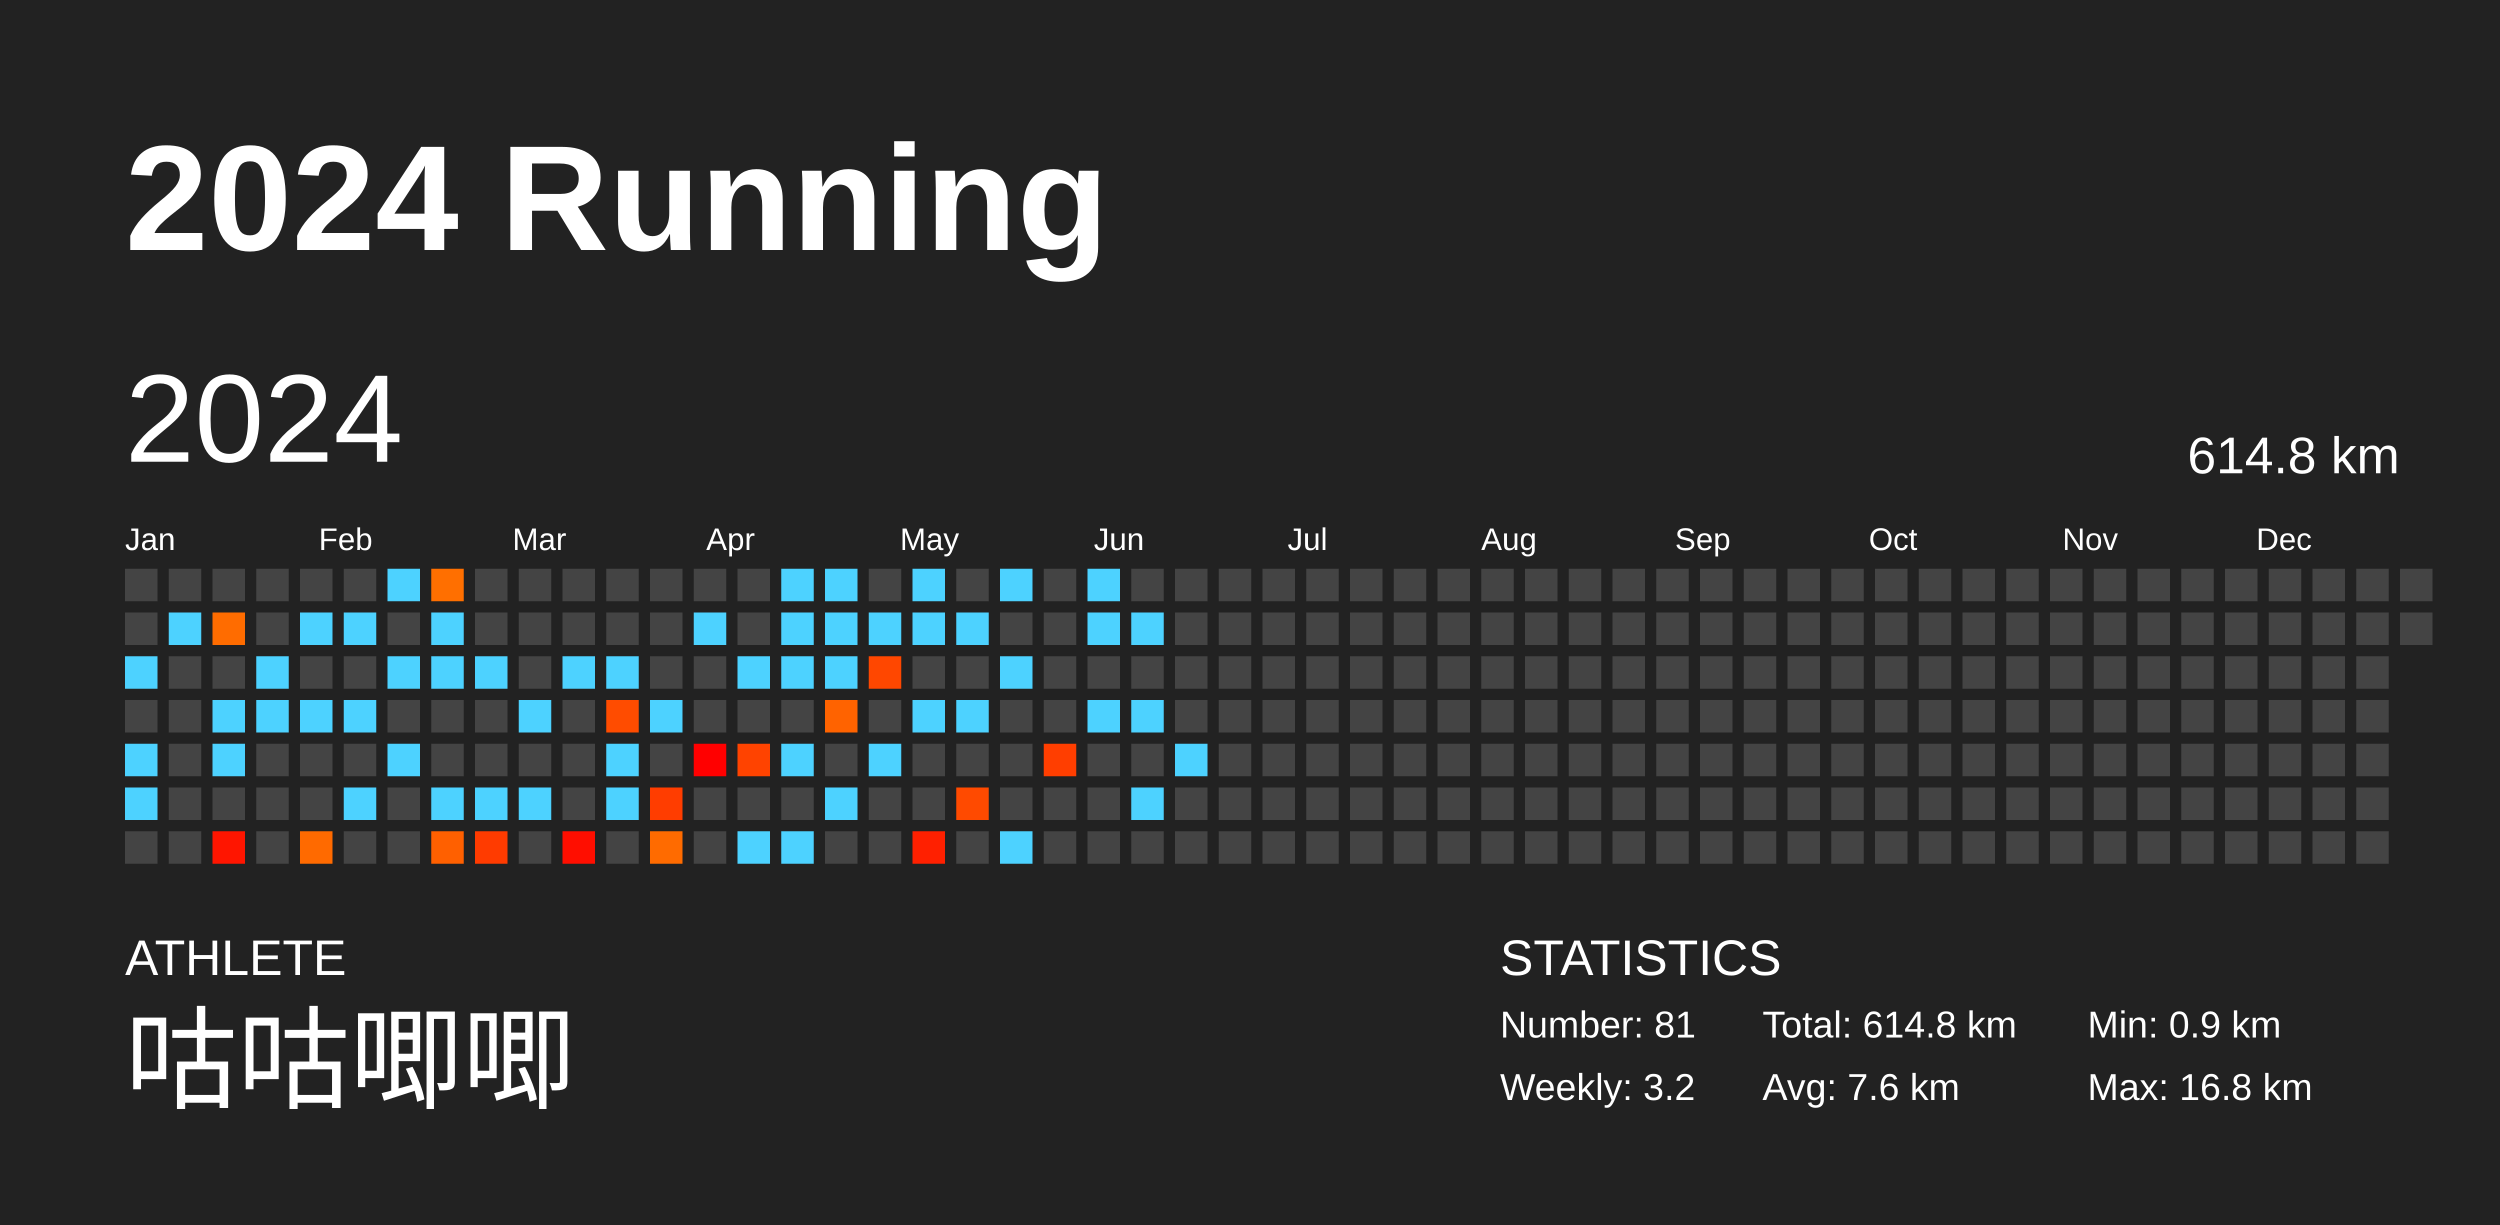
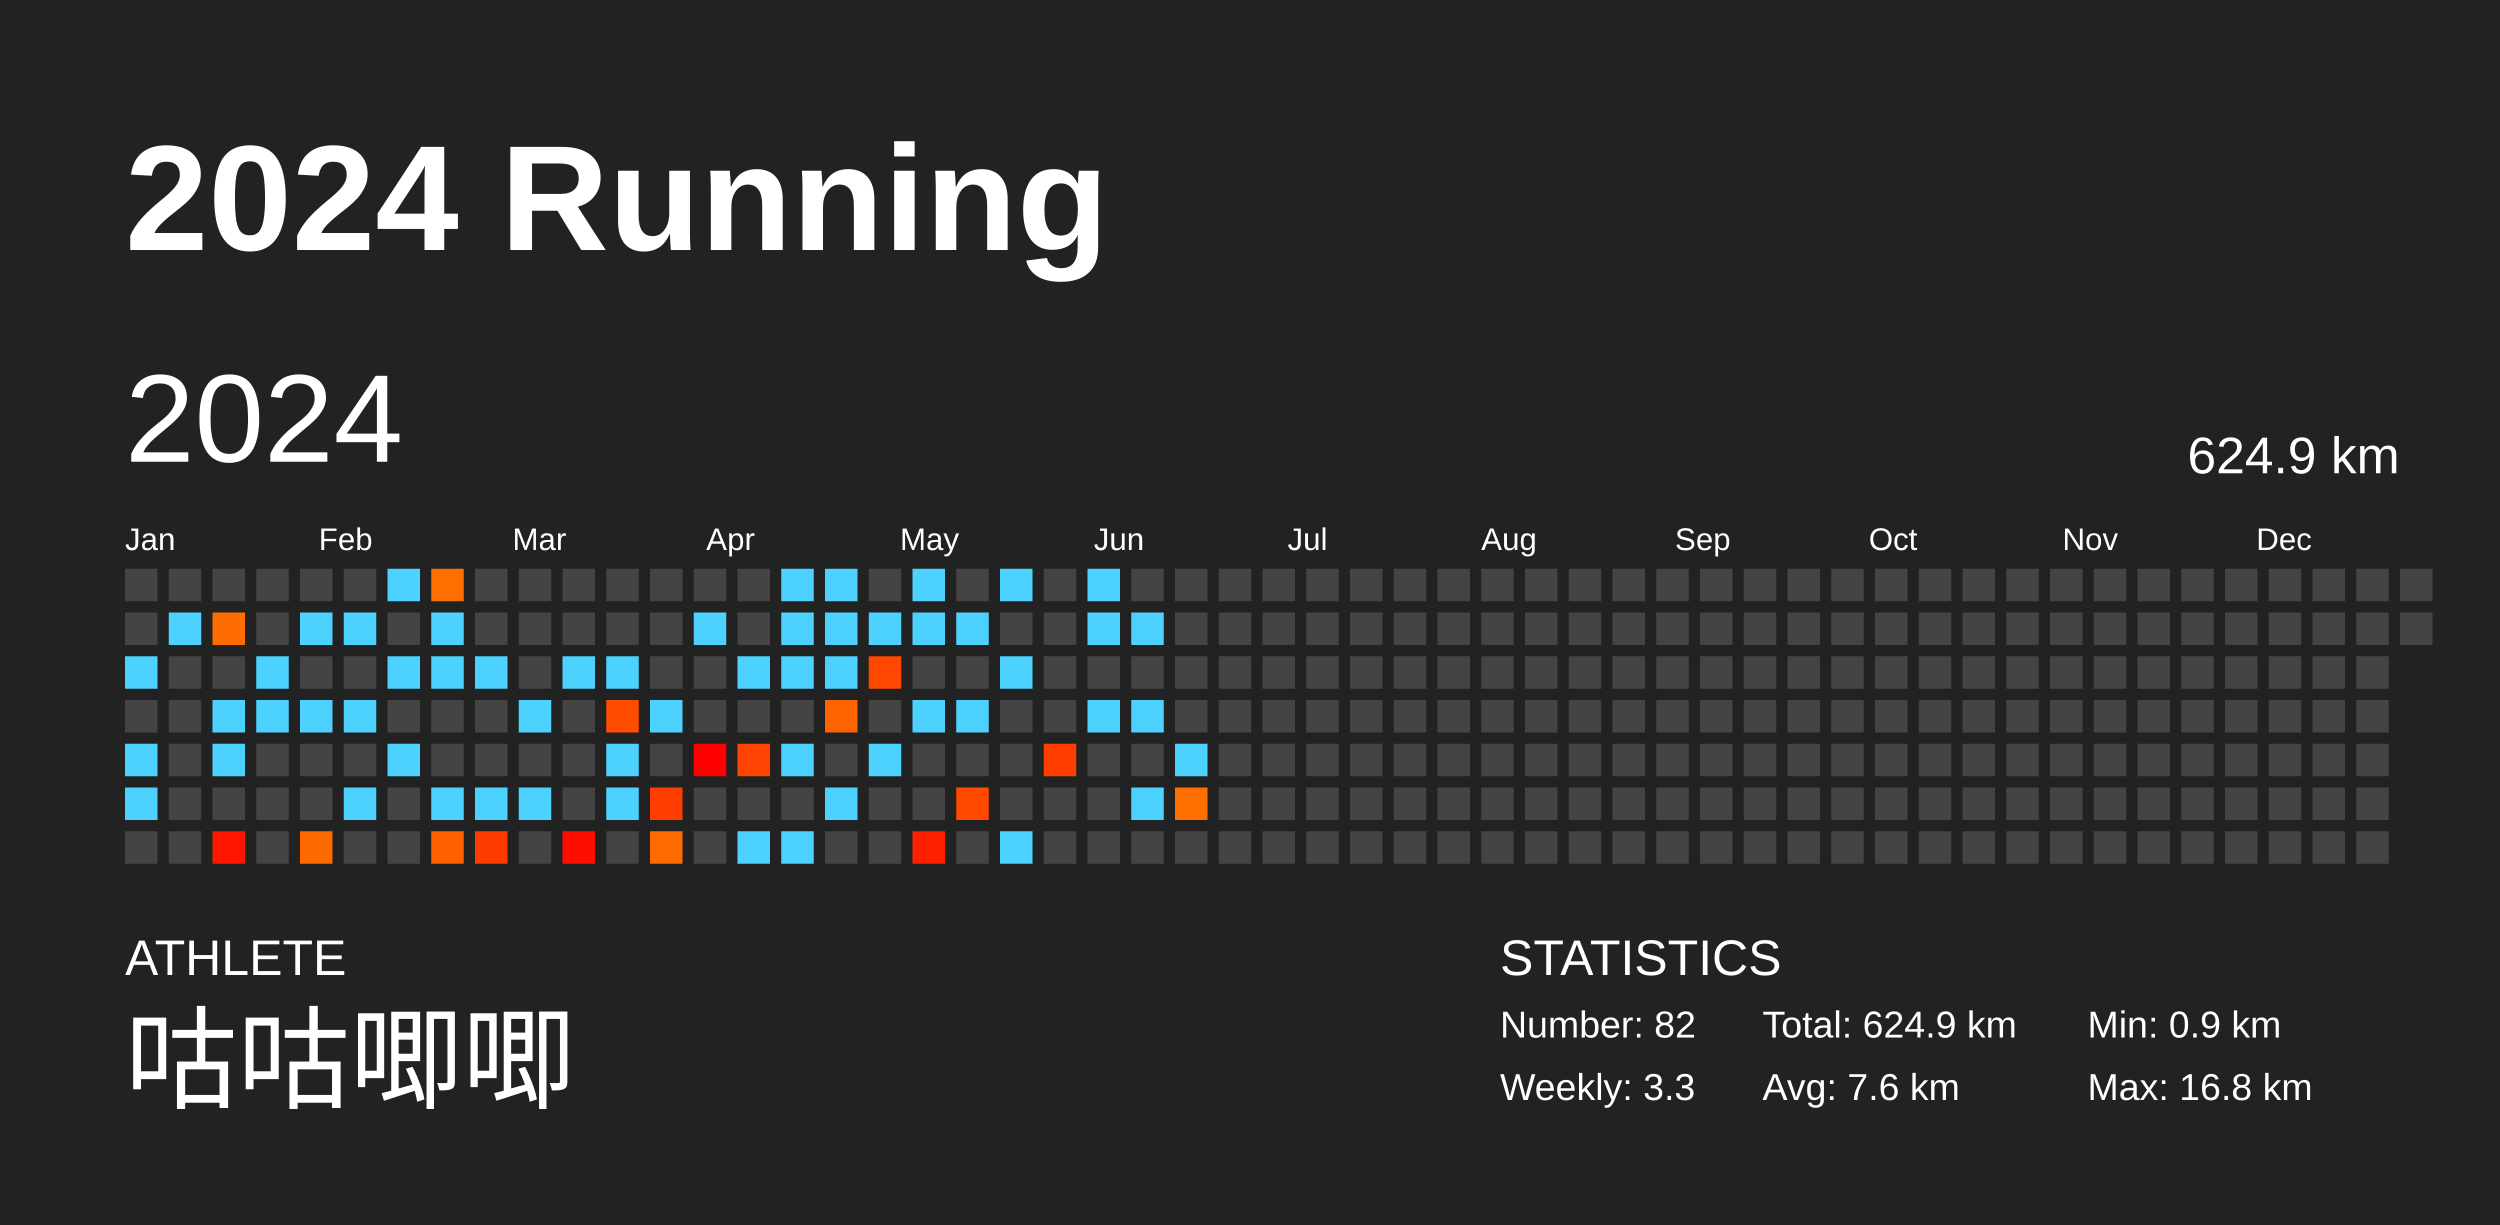
<svg xmlns="http://www.w3.org/2000/svg" baseProfile="full" height="98mm" version="1.1" viewBox="0,0,200,98" width="200mm">
  <defs />
  <rect fill="#222222" height="98" width="200" x="0" y="0" />
  <text fill="#FFFFFF" style="font-size:12px; font-family:Arial; font-weight:bold;" x="10" y="20">2024 Running</text>
  <text fill="#FFFFFF" style="font-size:4px; font-family:Arial" x="10" y="78">ATHLETE</text>
  <text fill="#FFFFFF" style="font-size:9px; font-family:Arial" x="10" y="88">咕咕唧唧</text>
  <text fill="#FFFFFF" style="font-size:4px; font-family:Arial" x="120" y="78">STATISTICS</text>
-   <text fill="#FFFFFF" style="font-size:3px; font-family:Arial" x="120" y="83">Number: 81</text>
-   <text fill="#FFFFFF" style="font-size:3px; font-family:Arial" x="120" y="88">Weekly: 3.2</text>
-   <text fill="#FFFFFF" style="font-size:3px; font-family:Arial" x="141" y="83">Total: 614.8 km</text>
+   <text fill="#FFFFFF" style="font-size:3px; font-family:Arial" x="120" y="83">Number: 82</text>
+   <text fill="#FFFFFF" style="font-size:3px; font-family:Arial" x="120" y="88">Weekly: 3.3</text>
+   <text fill="#FFFFFF" style="font-size:3px; font-family:Arial" x="141" y="83">Total: 624.9 km</text>
  <text fill="#FFFFFF" style="font-size:3px; font-family:Arial" x="141" y="88">Avg: 7.6 km</text>
  <text fill="#FFFFFF" style="font-size:3px; font-family:Arial" x="167" y="83">Min: 0.9 km</text>
  <text fill="#FFFFFF" style="font-size:3px; font-family:Arial" x="167" y="88">Max: 16.8 km</text>
  <text dominant-baseline="hanging" fill="#FFFFFF" style="font-size:10.0px; font-family:Arial;" x="10" y="30">2024</text>
-   <text dominant-baseline="hanging" fill="#FFFFFF" style="font-size:4.125px; font-family:Arial;" x="175" y="35">614.8 km</text>
+   <text dominant-baseline="hanging" fill="#FFFFFF" style="font-size:4.125px; font-family:Arial;" x="175" y="35">624.9 km</text>
  <text fill="#FFFFFF" style="font-size:2.5px; font-family:Arial" x="10.0" y="44">Jan</text>
  <text fill="#FFFFFF" style="font-size:2.5px; font-family:Arial" x="25.5" y="44">Feb</text>
  <text fill="#FFFFFF" style="font-size:2.5px; font-family:Arial" x="41.0" y="44">Mar</text>
  <text fill="#FFFFFF" style="font-size:2.5px; font-family:Arial" x="56.5" y="44">Apr</text>
  <text fill="#FFFFFF" style="font-size:2.5px; font-family:Arial" x="72.0" y="44">May</text>
  <text fill="#FFFFFF" style="font-size:2.5px; font-family:Arial" x="87.5" y="44">Jun</text>
  <text fill="#FFFFFF" style="font-size:2.5px; font-family:Arial" x="103.0" y="44">Jul</text>
  <text fill="#FFFFFF" style="font-size:2.5px; font-family:Arial" x="118.5" y="44">Aug</text>
  <text fill="#FFFFFF" style="font-size:2.5px; font-family:Arial" x="134.0" y="44">Sep</text>
  <text fill="#FFFFFF" style="font-size:2.5px; font-family:Arial" x="149.5" y="44">Oct</text>
  <text fill="#FFFFFF" style="font-size:2.5px; font-family:Arial" x="165.0" y="44">Nov</text>
  <text fill="#FFFFFF" style="font-size:2.5px; font-family:Arial" x="180.5" y="44">Dec</text>
  <rect fill="#444444" height="2.6" width="2.6" x="10.0" y="45.5" />
  <rect fill="#444444" height="2.6" width="2.6" x="10.0" y="49.0" />
  <rect fill="#4dd2ff" height="2.6" width="2.6" x="10.0" y="52.5" />
  <rect fill="#444444" height="2.6" width="2.6" x="10.0" y="56.0" />
  <rect fill="#4dd2ff" height="2.6" width="2.6" x="10.0" y="59.5" />
  <rect fill="#4dd2ff" height="2.6" width="2.6" x="10.0" y="63.0" />
  <rect fill="#444444" height="2.6" width="2.6" x="10.0" y="66.5" />
  <rect fill="#444444" height="2.6" width="2.6" x="13.5" y="45.5" />
  <rect fill="#4dd2ff" height="2.6" width="2.6" x="13.5" y="49.0" />
  <rect fill="#444444" height="2.6" width="2.6" x="13.5" y="52.5" />
  <rect fill="#444444" height="2.6" width="2.6" x="13.5" y="56.0" />
  <rect fill="#444444" height="2.6" width="2.6" x="13.5" y="59.5" />
  <rect fill="#444444" height="2.6" width="2.6" x="13.5" y="63.0" />
  <rect fill="#444444" height="2.6" width="2.6" x="13.5" y="66.5" />
  <rect fill="#444444" height="2.6" width="2.6" x="17.0" y="45.5" />
  <rect fill="#ff6c00" height="2.6" width="2.6" x="17.0" y="49.0" />
  <rect fill="#444444" height="2.6" width="2.6" x="17.0" y="52.5" />
  <rect fill="#4dd2ff" height="2.6" width="2.6" x="17.0" y="56.0" />
  <rect fill="#4dd2ff" height="2.6" width="2.6" x="17.0" y="59.5" />
  <rect fill="#444444" height="2.6" width="2.6" x="17.0" y="63.0" />
  <rect fill="#ff1500" height="2.6" width="2.6" x="17.0" y="66.5" />
  <rect fill="#444444" height="2.6" width="2.6" x="20.5" y="45.5" />
  <rect fill="#444444" height="2.6" width="2.6" x="20.5" y="49.0" />
  <rect fill="#4dd2ff" height="2.6" width="2.6" x="20.5" y="52.5" />
  <rect fill="#4dd2ff" height="2.6" width="2.6" x="20.5" y="56.0" />
  <rect fill="#444444" height="2.6" width="2.6" x="20.5" y="59.5" />
  <rect fill="#444444" height="2.6" width="2.6" x="20.5" y="63.0" />
  <rect fill="#444444" height="2.6" width="2.6" x="20.5" y="66.5" />
  <rect fill="#444444" height="2.6" width="2.6" x="24.0" y="45.5" />
  <rect fill="#4dd2ff" height="2.6" width="2.6" x="24.0" y="49.0" />
  <rect fill="#444444" height="2.6" width="2.6" x="24.0" y="52.5" />
  <rect fill="#4dd2ff" height="2.6" width="2.6" x="24.0" y="56.0" />
  <rect fill="#444444" height="2.6" width="2.6" x="24.0" y="59.5" />
  <rect fill="#444444" height="2.6" width="2.6" x="24.0" y="63.0" />
  <rect fill="#ff6a00" height="2.6" width="2.6" x="24.0" y="66.5" />
  <rect fill="#444444" height="2.6" width="2.6" x="27.5" y="45.5" />
  <rect fill="#4dd2ff" height="2.6" width="2.6" x="27.5" y="49.0" />
  <rect fill="#444444" height="2.6" width="2.6" x="27.5" y="52.5" />
  <rect fill="#4dd2ff" height="2.6" width="2.6" x="27.5" y="56.0" />
  <rect fill="#444444" height="2.6" width="2.6" x="27.5" y="59.5" />
  <rect fill="#4dd2ff" height="2.6" width="2.6" x="27.5" y="63.0" />
  <rect fill="#444444" height="2.6" width="2.6" x="27.5" y="66.5" />
  <rect fill="#4dd2ff" height="2.6" width="2.6" x="31.0" y="45.5" />
  <rect fill="#444444" height="2.6" width="2.6" x="31.0" y="49.0" />
  <rect fill="#4dd2ff" height="2.6" width="2.6" x="31.0" y="52.5" />
  <rect fill="#444444" height="2.6" width="2.6" x="31.0" y="56.0" />
  <rect fill="#4dd2ff" height="2.6" width="2.6" x="31.0" y="59.5" />
  <rect fill="#444444" height="2.6" width="2.6" x="31.0" y="63.0" />
  <rect fill="#444444" height="2.6" width="2.6" x="31.0" y="66.5" />
  <rect fill="#ff6f00" height="2.6" width="2.6" x="34.5" y="45.5" />
  <rect fill="#4dd2ff" height="2.6" width="2.6" x="34.5" y="49.0" />
  <rect fill="#4dd2ff" height="2.6" width="2.6" x="34.5" y="52.5" />
  <rect fill="#444444" height="2.6" width="2.6" x="34.5" y="56.0" />
  <rect fill="#444444" height="2.6" width="2.6" x="34.5" y="59.5" />
  <rect fill="#4dd2ff" height="2.6" width="2.6" x="34.5" y="63.0" />
  <rect fill="#ff6000" height="2.6" width="2.6" x="34.5" y="66.5" />
  <rect fill="#444444" height="2.6" width="2.6" x="38.0" y="45.5" />
  <rect fill="#444444" height="2.6" width="2.6" x="38.0" y="49.0" />
  <rect fill="#4dd2ff" height="2.6" width="2.6" x="38.0" y="52.5" />
  <rect fill="#444444" height="2.6" width="2.6" x="38.0" y="56.0" />
  <rect fill="#444444" height="2.6" width="2.6" x="38.0" y="59.5" />
  <rect fill="#4dd2ff" height="2.6" width="2.6" x="38.0" y="63.0" />
  <rect fill="#ff3b00" height="2.6" width="2.6" x="38.0" y="66.5" />
  <rect fill="#444444" height="2.6" width="2.6" x="41.5" y="45.5" />
  <rect fill="#444444" height="2.6" width="2.6" x="41.5" y="49.0" />
  <rect fill="#444444" height="2.6" width="2.6" x="41.5" y="52.5" />
  <rect fill="#4dd2ff" height="2.6" width="2.6" x="41.5" y="56.0" />
  <rect fill="#444444" height="2.6" width="2.6" x="41.5" y="59.5" />
  <rect fill="#4dd2ff" height="2.6" width="2.6" x="41.5" y="63.0" />
  <rect fill="#444444" height="2.6" width="2.6" x="41.5" y="66.5" />
  <rect fill="#444444" height="2.6" width="2.6" x="45.0" y="45.5" />
  <rect fill="#444444" height="2.6" width="2.6" x="45.0" y="49.0" />
  <rect fill="#4dd2ff" height="2.6" width="2.6" x="45.0" y="52.5" />
  <rect fill="#444444" height="2.6" width="2.6" x="45.0" y="56.0" />
  <rect fill="#444444" height="2.6" width="2.6" x="45.0" y="59.5" />
  <rect fill="#444444" height="2.6" width="2.6" x="45.0" y="63.0" />
  <rect fill="#ff0e00" height="2.6" width="2.6" x="45.0" y="66.5" />
  <rect fill="#444444" height="2.6" width="2.6" x="48.5" y="45.5" />
  <rect fill="#444444" height="2.6" width="2.6" x="48.5" y="49.0" />
  <rect fill="#4dd2ff" height="2.6" width="2.6" x="48.5" y="52.5" />
  <rect fill="#ff4c00" height="2.6" width="2.6" x="48.5" y="56.0" />
  <rect fill="#4dd2ff" height="2.6" width="2.6" x="48.5" y="59.5" />
  <rect fill="#4dd2ff" height="2.6" width="2.6" x="48.5" y="63.0" />
  <rect fill="#444444" height="2.6" width="2.6" x="48.5" y="66.5" />
  <rect fill="#444444" height="2.6" width="2.6" x="52.0" y="45.5" />
  <rect fill="#444444" height="2.6" width="2.6" x="52.0" y="49.0" />
  <rect fill="#444444" height="2.6" width="2.6" x="52.0" y="52.5" />
  <rect fill="#4dd2ff" height="2.6" width="2.6" x="52.0" y="56.0" />
  <rect fill="#444444" height="2.6" width="2.6" x="52.0" y="59.5" />
  <rect fill="#ff3d00" height="2.6" width="2.6" x="52.0" y="63.0" />
  <rect fill="#ff6b00" height="2.6" width="2.6" x="52.0" y="66.5" />
  <rect fill="#444444" height="2.6" width="2.6" x="55.5" y="45.5" />
  <rect fill="#4dd2ff" height="2.6" width="2.6" x="55.5" y="49.0" />
  <rect fill="#444444" height="2.6" width="2.6" x="55.5" y="52.5" />
  <rect fill="#444444" height="2.6" width="2.6" x="55.5" y="56.0" />
  <rect fill="#ff0000" height="2.6" width="2.6" x="55.5" y="59.5" />
  <rect fill="#444444" height="2.6" width="2.6" x="55.5" y="63.0" />
  <rect fill="#444444" height="2.6" width="2.6" x="55.5" y="66.5" />
  <rect fill="#444444" height="2.6" width="2.6" x="59.0" y="45.5" />
  <rect fill="#444444" height="2.6" width="2.6" x="59.0" y="49.0" />
  <rect fill="#4dd2ff" height="2.6" width="2.6" x="59.0" y="52.5" />
  <rect fill="#444444" height="2.6" width="2.6" x="59.0" y="56.0" />
  <rect fill="#ff4300" height="2.6" width="2.6" x="59.0" y="59.5" />
  <rect fill="#444444" height="2.6" width="2.6" x="59.0" y="63.0" />
  <rect fill="#4dd2ff" height="2.6" width="2.6" x="59.0" y="66.5" />
  <rect fill="#4dd2ff" height="2.6" width="2.6" x="62.5" y="45.5" />
  <rect fill="#4dd2ff" height="2.6" width="2.6" x="62.5" y="49.0" />
  <rect fill="#4dd2ff" height="2.6" width="2.6" x="62.5" y="52.5" />
  <rect fill="#444444" height="2.6" width="2.6" x="62.5" y="56.0" />
  <rect fill="#4dd2ff" height="2.6" width="2.6" x="62.5" y="59.5" />
  <rect fill="#444444" height="2.6" width="2.6" x="62.5" y="63.0" />
  <rect fill="#4dd2ff" height="2.6" width="2.6" x="62.5" y="66.5" />
  <rect fill="#4dd2ff" height="2.6" width="2.6" x="66.0" y="45.5" />
  <rect fill="#4dd2ff" height="2.6" width="2.6" x="66.0" y="49.0" />
  <rect fill="#4dd2ff" height="2.6" width="2.6" x="66.0" y="52.5" />
  <rect fill="#ff6300" height="2.6" width="2.6" x="66.0" y="56.0" />
  <rect fill="#444444" height="2.6" width="2.6" x="66.0" y="59.5" />
  <rect fill="#4dd2ff" height="2.6" width="2.6" x="66.0" y="63.0" />
  <rect fill="#444444" height="2.6" width="2.6" x="66.0" y="66.5" />
  <rect fill="#444444" height="2.6" width="2.6" x="69.5" y="45.5" />
  <rect fill="#4dd2ff" height="2.6" width="2.6" x="69.5" y="49.0" />
  <rect fill="#ff4700" height="2.6" width="2.6" x="69.5" y="52.5" />
  <rect fill="#444444" height="2.6" width="2.6" x="69.5" y="56.0" />
  <rect fill="#4dd2ff" height="2.6" width="2.6" x="69.5" y="59.5" />
  <rect fill="#444444" height="2.6" width="2.6" x="69.5" y="63.0" />
  <rect fill="#444444" height="2.6" width="2.6" x="69.5" y="66.5" />
  <rect fill="#4dd2ff" height="2.6" width="2.6" x="73.0" y="45.5" />
  <rect fill="#4dd2ff" height="2.6" width="2.6" x="73.0" y="49.0" />
  <rect fill="#444444" height="2.6" width="2.6" x="73.0" y="52.5" />
  <rect fill="#4dd2ff" height="2.6" width="2.6" x="73.0" y="56.0" />
  <rect fill="#444444" height="2.6" width="2.6" x="73.0" y="59.5" />
  <rect fill="#444444" height="2.6" width="2.6" x="73.0" y="63.0" />
  <rect fill="#ff2000" height="2.6" width="2.6" x="73.0" y="66.5" />
  <rect fill="#444444" height="2.6" width="2.6" x="76.5" y="45.5" />
  <rect fill="#4dd2ff" height="2.6" width="2.6" x="76.5" y="49.0" />
  <rect fill="#444444" height="2.6" width="2.6" x="76.5" y="52.5" />
  <rect fill="#4dd2ff" height="2.6" width="2.6" x="76.5" y="56.0" />
  <rect fill="#444444" height="2.6" width="2.6" x="76.5" y="59.5" />
  <rect fill="#ff4a00" height="2.6" width="2.6" x="76.5" y="63.0" />
  <rect fill="#444444" height="2.6" width="2.6" x="76.5" y="66.5" />
  <rect fill="#4dd2ff" height="2.6" width="2.6" x="80.0" y="45.5" />
  <rect fill="#444444" height="2.6" width="2.6" x="80.0" y="49.0" />
  <rect fill="#4dd2ff" height="2.6" width="2.6" x="80.0" y="52.5" />
  <rect fill="#444444" height="2.6" width="2.6" x="80.0" y="56.0" />
  <rect fill="#444444" height="2.6" width="2.6" x="80.0" y="59.5" />
  <rect fill="#444444" height="2.6" width="2.6" x="80.0" y="63.0" />
  <rect fill="#4dd2ff" height="2.6" width="2.6" x="80.0" y="66.5" />
  <rect fill="#444444" height="2.6" width="2.6" x="83.5" y="45.5" />
  <rect fill="#444444" height="2.6" width="2.6" x="83.5" y="49.0" />
  <rect fill="#444444" height="2.6" width="2.6" x="83.5" y="52.5" />
  <rect fill="#444444" height="2.6" width="2.6" x="83.5" y="56.0" />
  <rect fill="#ff3e00" height="2.6" width="2.6" x="83.5" y="59.5" />
  <rect fill="#444444" height="2.6" width="2.6" x="83.5" y="63.0" />
  <rect fill="#444444" height="2.6" width="2.6" x="83.5" y="66.5" />
  <rect fill="#4dd2ff" height="2.6" width="2.6" x="87.0" y="45.5" />
  <rect fill="#4dd2ff" height="2.6" width="2.6" x="87.0" y="49.0" />
  <rect fill="#444444" height="2.6" width="2.6" x="87.0" y="52.5" />
  <rect fill="#4dd2ff" height="2.6" width="2.6" x="87.0" y="56.0" />
  <rect fill="#444444" height="2.6" width="2.6" x="87.0" y="59.5" />
  <rect fill="#444444" height="2.6" width="2.6" x="87.0" y="63.0" />
  <rect fill="#444444" height="2.6" width="2.6" x="87.0" y="66.5" />
  <rect fill="#444444" height="2.6" width="2.6" x="90.5" y="45.5" />
  <rect fill="#4dd2ff" height="2.6" width="2.6" x="90.5" y="49.0" />
  <rect fill="#444444" height="2.6" width="2.6" x="90.5" y="52.5" />
  <rect fill="#4dd2ff" height="2.6" width="2.6" x="90.5" y="56.0" />
  <rect fill="#444444" height="2.6" width="2.6" x="90.5" y="59.5" />
  <rect fill="#4dd2ff" height="2.6" width="2.6" x="90.5" y="63.0" />
  <rect fill="#444444" height="2.6" width="2.6" x="90.5" y="66.5" />
  <rect fill="#444444" height="2.6" width="2.6" x="94.0" y="45.5" />
  <rect fill="#444444" height="2.6" width="2.6" x="94.0" y="49.0" />
  <rect fill="#444444" height="2.6" width="2.6" x="94.0" y="52.5" />
  <rect fill="#444444" height="2.6" width="2.6" x="94.0" y="56.0" />
  <rect fill="#4dd2ff" height="2.6" width="2.6" x="94.0" y="59.5" />
-   <rect fill="#444444" height="2.6" width="2.6" x="94.0" y="63.0" />
+   <rect fill="#ff6f00" height="2.6" width="2.6" x="94.0" y="63.0" />
  <rect fill="#444444" height="2.6" width="2.6" x="94.0" y="66.5" />
  <rect fill="#444444" height="2.6" width="2.6" x="97.5" y="45.5" />
  <rect fill="#444444" height="2.6" width="2.6" x="97.5" y="49.0" />
  <rect fill="#444444" height="2.6" width="2.6" x="97.5" y="52.5" />
  <rect fill="#444444" height="2.6" width="2.6" x="97.5" y="56.0" />
  <rect fill="#444444" height="2.6" width="2.6" x="97.5" y="59.5" />
  <rect fill="#444444" height="2.6" width="2.6" x="97.5" y="63.0" />
  <rect fill="#444444" height="2.6" width="2.6" x="97.5" y="66.5" />
  <rect fill="#444444" height="2.6" width="2.6" x="101.0" y="45.5" />
  <rect fill="#444444" height="2.6" width="2.6" x="101.0" y="49.0" />
  <rect fill="#444444" height="2.6" width="2.6" x="101.0" y="52.5" />
  <rect fill="#444444" height="2.6" width="2.6" x="101.0" y="56.0" />
  <rect fill="#444444" height="2.6" width="2.6" x="101.0" y="59.5" />
  <rect fill="#444444" height="2.6" width="2.6" x="101.0" y="63.0" />
  <rect fill="#444444" height="2.6" width="2.6" x="101.0" y="66.5" />
  <rect fill="#444444" height="2.6" width="2.6" x="104.5" y="45.5" />
  <rect fill="#444444" height="2.6" width="2.6" x="104.5" y="49.0" />
  <rect fill="#444444" height="2.6" width="2.6" x="104.5" y="52.5" />
  <rect fill="#444444" height="2.6" width="2.6" x="104.5" y="56.0" />
  <rect fill="#444444" height="2.6" width="2.6" x="104.5" y="59.5" />
  <rect fill="#444444" height="2.6" width="2.6" x="104.5" y="63.0" />
  <rect fill="#444444" height="2.6" width="2.6" x="104.5" y="66.5" />
  <rect fill="#444444" height="2.6" width="2.6" x="108.0" y="45.5" />
  <rect fill="#444444" height="2.6" width="2.6" x="108.0" y="49.0" />
  <rect fill="#444444" height="2.6" width="2.6" x="108.0" y="52.5" />
  <rect fill="#444444" height="2.6" width="2.6" x="108.0" y="56.0" />
  <rect fill="#444444" height="2.6" width="2.6" x="108.0" y="59.5" />
  <rect fill="#444444" height="2.6" width="2.6" x="108.0" y="63.0" />
  <rect fill="#444444" height="2.6" width="2.6" x="108.0" y="66.5" />
  <rect fill="#444444" height="2.6" width="2.6" x="111.5" y="45.5" />
  <rect fill="#444444" height="2.6" width="2.6" x="111.5" y="49.0" />
  <rect fill="#444444" height="2.6" width="2.6" x="111.5" y="52.5" />
  <rect fill="#444444" height="2.6" width="2.6" x="111.5" y="56.0" />
  <rect fill="#444444" height="2.6" width="2.6" x="111.5" y="59.5" />
  <rect fill="#444444" height="2.6" width="2.6" x="111.5" y="63.0" />
  <rect fill="#444444" height="2.6" width="2.6" x="111.5" y="66.5" />
  <rect fill="#444444" height="2.6" width="2.6" x="115.0" y="45.5" />
  <rect fill="#444444" height="2.6" width="2.6" x="115.0" y="49.0" />
  <rect fill="#444444" height="2.6" width="2.6" x="115.0" y="52.5" />
  <rect fill="#444444" height="2.6" width="2.6" x="115.0" y="56.0" />
  <rect fill="#444444" height="2.6" width="2.6" x="115.0" y="59.5" />
  <rect fill="#444444" height="2.6" width="2.6" x="115.0" y="63.0" />
  <rect fill="#444444" height="2.6" width="2.6" x="115.0" y="66.5" />
  <rect fill="#444444" height="2.6" width="2.6" x="118.5" y="45.5" />
  <rect fill="#444444" height="2.6" width="2.6" x="118.5" y="49.0" />
  <rect fill="#444444" height="2.6" width="2.6" x="118.5" y="52.5" />
  <rect fill="#444444" height="2.6" width="2.6" x="118.5" y="56.0" />
  <rect fill="#444444" height="2.6" width="2.6" x="118.5" y="59.5" />
  <rect fill="#444444" height="2.6" width="2.6" x="118.5" y="63.0" />
  <rect fill="#444444" height="2.6" width="2.6" x="118.5" y="66.5" />
  <rect fill="#444444" height="2.6" width="2.6" x="122.0" y="45.5" />
  <rect fill="#444444" height="2.6" width="2.6" x="122.0" y="49.0" />
  <rect fill="#444444" height="2.6" width="2.6" x="122.0" y="52.5" />
  <rect fill="#444444" height="2.6" width="2.6" x="122.0" y="56.0" />
  <rect fill="#444444" height="2.6" width="2.6" x="122.0" y="59.5" />
  <rect fill="#444444" height="2.6" width="2.6" x="122.0" y="63.0" />
  <rect fill="#444444" height="2.6" width="2.6" x="122.0" y="66.5" />
  <rect fill="#444444" height="2.6" width="2.6" x="125.5" y="45.5" />
  <rect fill="#444444" height="2.6" width="2.6" x="125.5" y="49.0" />
  <rect fill="#444444" height="2.6" width="2.6" x="125.5" y="52.5" />
  <rect fill="#444444" height="2.6" width="2.6" x="125.5" y="56.0" />
  <rect fill="#444444" height="2.6" width="2.6" x="125.5" y="59.5" />
  <rect fill="#444444" height="2.6" width="2.6" x="125.5" y="63.0" />
  <rect fill="#444444" height="2.6" width="2.6" x="125.5" y="66.5" />
  <rect fill="#444444" height="2.6" width="2.6" x="129.0" y="45.5" />
  <rect fill="#444444" height="2.6" width="2.6" x="129.0" y="49.0" />
  <rect fill="#444444" height="2.6" width="2.6" x="129.0" y="52.5" />
  <rect fill="#444444" height="2.6" width="2.6" x="129.0" y="56.0" />
  <rect fill="#444444" height="2.6" width="2.6" x="129.0" y="59.5" />
  <rect fill="#444444" height="2.6" width="2.6" x="129.0" y="63.0" />
  <rect fill="#444444" height="2.6" width="2.6" x="129.0" y="66.5" />
  <rect fill="#444444" height="2.6" width="2.6" x="132.5" y="45.5" />
  <rect fill="#444444" height="2.6" width="2.6" x="132.5" y="49.0" />
  <rect fill="#444444" height="2.6" width="2.6" x="132.5" y="52.5" />
  <rect fill="#444444" height="2.6" width="2.6" x="132.5" y="56.0" />
  <rect fill="#444444" height="2.6" width="2.6" x="132.5" y="59.5" />
  <rect fill="#444444" height="2.6" width="2.6" x="132.5" y="63.0" />
  <rect fill="#444444" height="2.6" width="2.6" x="132.5" y="66.5" />
  <rect fill="#444444" height="2.6" width="2.6" x="136.0" y="45.5" />
  <rect fill="#444444" height="2.6" width="2.6" x="136.0" y="49.0" />
  <rect fill="#444444" height="2.6" width="2.6" x="136.0" y="52.5" />
  <rect fill="#444444" height="2.6" width="2.6" x="136.0" y="56.0" />
  <rect fill="#444444" height="2.6" width="2.6" x="136.0" y="59.5" />
  <rect fill="#444444" height="2.6" width="2.6" x="136.0" y="63.0" />
  <rect fill="#444444" height="2.6" width="2.6" x="136.0" y="66.5" />
  <rect fill="#444444" height="2.6" width="2.6" x="139.5" y="45.5" />
  <rect fill="#444444" height="2.6" width="2.6" x="139.5" y="49.0" />
  <rect fill="#444444" height="2.6" width="2.6" x="139.5" y="52.5" />
  <rect fill="#444444" height="2.6" width="2.6" x="139.5" y="56.0" />
  <rect fill="#444444" height="2.6" width="2.6" x="139.5" y="59.5" />
  <rect fill="#444444" height="2.6" width="2.6" x="139.5" y="63.0" />
  <rect fill="#444444" height="2.6" width="2.6" x="139.5" y="66.5" />
  <rect fill="#444444" height="2.6" width="2.6" x="143.0" y="45.5" />
  <rect fill="#444444" height="2.6" width="2.6" x="143.0" y="49.0" />
  <rect fill="#444444" height="2.6" width="2.6" x="143.0" y="52.5" />
  <rect fill="#444444" height="2.6" width="2.6" x="143.0" y="56.0" />
  <rect fill="#444444" height="2.6" width="2.6" x="143.0" y="59.5" />
  <rect fill="#444444" height="2.6" width="2.6" x="143.0" y="63.0" />
  <rect fill="#444444" height="2.6" width="2.6" x="143.0" y="66.5" />
  <rect fill="#444444" height="2.6" width="2.6" x="146.5" y="45.5" />
  <rect fill="#444444" height="2.6" width="2.6" x="146.5" y="49.0" />
  <rect fill="#444444" height="2.6" width="2.6" x="146.5" y="52.5" />
  <rect fill="#444444" height="2.6" width="2.6" x="146.5" y="56.0" />
  <rect fill="#444444" height="2.6" width="2.6" x="146.5" y="59.5" />
  <rect fill="#444444" height="2.6" width="2.6" x="146.5" y="63.0" />
  <rect fill="#444444" height="2.6" width="2.6" x="146.5" y="66.5" />
  <rect fill="#444444" height="2.6" width="2.6" x="150.0" y="45.5" />
  <rect fill="#444444" height="2.6" width="2.6" x="150.0" y="49.0" />
  <rect fill="#444444" height="2.6" width="2.6" x="150.0" y="52.5" />
  <rect fill="#444444" height="2.6" width="2.6" x="150.0" y="56.0" />
  <rect fill="#444444" height="2.6" width="2.6" x="150.0" y="59.5" />
  <rect fill="#444444" height="2.6" width="2.6" x="150.0" y="63.0" />
  <rect fill="#444444" height="2.6" width="2.6" x="150.0" y="66.5" />
  <rect fill="#444444" height="2.6" width="2.6" x="153.5" y="45.5" />
  <rect fill="#444444" height="2.6" width="2.6" x="153.5" y="49.0" />
  <rect fill="#444444" height="2.6" width="2.6" x="153.5" y="52.5" />
  <rect fill="#444444" height="2.6" width="2.6" x="153.5" y="56.0" />
  <rect fill="#444444" height="2.6" width="2.6" x="153.5" y="59.5" />
  <rect fill="#444444" height="2.6" width="2.6" x="153.5" y="63.0" />
  <rect fill="#444444" height="2.6" width="2.6" x="153.5" y="66.5" />
  <rect fill="#444444" height="2.6" width="2.6" x="157.0" y="45.5" />
  <rect fill="#444444" height="2.6" width="2.6" x="157.0" y="49.0" />
  <rect fill="#444444" height="2.6" width="2.6" x="157.0" y="52.5" />
  <rect fill="#444444" height="2.6" width="2.6" x="157.0" y="56.0" />
  <rect fill="#444444" height="2.6" width="2.6" x="157.0" y="59.5" />
  <rect fill="#444444" height="2.6" width="2.6" x="157.0" y="63.0" />
  <rect fill="#444444" height="2.6" width="2.6" x="157.0" y="66.5" />
  <rect fill="#444444" height="2.6" width="2.6" x="160.5" y="45.5" />
  <rect fill="#444444" height="2.6" width="2.6" x="160.5" y="49.0" />
  <rect fill="#444444" height="2.6" width="2.6" x="160.5" y="52.5" />
  <rect fill="#444444" height="2.6" width="2.6" x="160.5" y="56.0" />
  <rect fill="#444444" height="2.6" width="2.6" x="160.5" y="59.5" />
  <rect fill="#444444" height="2.6" width="2.6" x="160.5" y="63.0" />
  <rect fill="#444444" height="2.6" width="2.6" x="160.5" y="66.5" />
  <rect fill="#444444" height="2.6" width="2.6" x="164.0" y="45.5" />
  <rect fill="#444444" height="2.6" width="2.6" x="164.0" y="49.0" />
  <rect fill="#444444" height="2.6" width="2.6" x="164.0" y="52.5" />
  <rect fill="#444444" height="2.6" width="2.6" x="164.0" y="56.0" />
  <rect fill="#444444" height="2.6" width="2.6" x="164.0" y="59.5" />
  <rect fill="#444444" height="2.6" width="2.6" x="164.0" y="63.0" />
  <rect fill="#444444" height="2.6" width="2.6" x="164.0" y="66.5" />
  <rect fill="#444444" height="2.6" width="2.6" x="167.5" y="45.5" />
  <rect fill="#444444" height="2.6" width="2.6" x="167.5" y="49.0" />
  <rect fill="#444444" height="2.6" width="2.6" x="167.5" y="52.5" />
  <rect fill="#444444" height="2.6" width="2.6" x="167.5" y="56.0" />
  <rect fill="#444444" height="2.6" width="2.6" x="167.5" y="59.5" />
  <rect fill="#444444" height="2.6" width="2.6" x="167.5" y="63.0" />
  <rect fill="#444444" height="2.6" width="2.6" x="167.5" y="66.5" />
  <rect fill="#444444" height="2.6" width="2.6" x="171.0" y="45.5" />
  <rect fill="#444444" height="2.6" width="2.6" x="171.0" y="49.0" />
  <rect fill="#444444" height="2.6" width="2.6" x="171.0" y="52.5" />
  <rect fill="#444444" height="2.6" width="2.6" x="171.0" y="56.0" />
  <rect fill="#444444" height="2.6" width="2.6" x="171.0" y="59.5" />
  <rect fill="#444444" height="2.6" width="2.6" x="171.0" y="63.0" />
  <rect fill="#444444" height="2.6" width="2.6" x="171.0" y="66.5" />
  <rect fill="#444444" height="2.6" width="2.6" x="174.5" y="45.5" />
  <rect fill="#444444" height="2.6" width="2.6" x="174.5" y="49.0" />
  <rect fill="#444444" height="2.6" width="2.6" x="174.5" y="52.5" />
  <rect fill="#444444" height="2.6" width="2.6" x="174.5" y="56.0" />
  <rect fill="#444444" height="2.6" width="2.6" x="174.5" y="59.5" />
  <rect fill="#444444" height="2.6" width="2.6" x="174.5" y="63.0" />
  <rect fill="#444444" height="2.6" width="2.6" x="174.5" y="66.5" />
  <rect fill="#444444" height="2.6" width="2.6" x="178.0" y="45.5" />
  <rect fill="#444444" height="2.6" width="2.6" x="178.0" y="49.0" />
  <rect fill="#444444" height="2.6" width="2.6" x="178.0" y="52.5" />
  <rect fill="#444444" height="2.6" width="2.6" x="178.0" y="56.0" />
  <rect fill="#444444" height="2.6" width="2.6" x="178.0" y="59.5" />
  <rect fill="#444444" height="2.6" width="2.6" x="178.0" y="63.0" />
  <rect fill="#444444" height="2.6" width="2.6" x="178.0" y="66.5" />
  <rect fill="#444444" height="2.6" width="2.6" x="181.5" y="45.5" />
  <rect fill="#444444" height="2.6" width="2.6" x="181.5" y="49.0" />
  <rect fill="#444444" height="2.6" width="2.6" x="181.5" y="52.5" />
  <rect fill="#444444" height="2.6" width="2.6" x="181.5" y="56.0" />
  <rect fill="#444444" height="2.6" width="2.6" x="181.5" y="59.5" />
  <rect fill="#444444" height="2.6" width="2.6" x="181.5" y="63.0" />
  <rect fill="#444444" height="2.6" width="2.6" x="181.5" y="66.5" />
  <rect fill="#444444" height="2.6" width="2.6" x="185.0" y="45.5" />
  <rect fill="#444444" height="2.6" width="2.6" x="185.0" y="49.0" />
  <rect fill="#444444" height="2.6" width="2.6" x="185.0" y="52.5" />
  <rect fill="#444444" height="2.6" width="2.6" x="185.0" y="56.0" />
  <rect fill="#444444" height="2.6" width="2.6" x="185.0" y="59.5" />
  <rect fill="#444444" height="2.6" width="2.6" x="185.0" y="63.0" />
  <rect fill="#444444" height="2.6" width="2.6" x="185.0" y="66.5" />
  <rect fill="#444444" height="2.6" width="2.6" x="188.5" y="45.5" />
  <rect fill="#444444" height="2.6" width="2.6" x="188.5" y="49.0" />
  <rect fill="#444444" height="2.6" width="2.6" x="188.5" y="52.5" />
  <rect fill="#444444" height="2.6" width="2.6" x="188.5" y="56.0" />
  <rect fill="#444444" height="2.6" width="2.6" x="188.5" y="59.5" />
  <rect fill="#444444" height="2.6" width="2.6" x="188.5" y="63.0" />
  <rect fill="#444444" height="2.6" width="2.6" x="188.5" y="66.5" />
  <rect fill="#444444" height="2.6" width="2.6" x="192.0" y="45.5" />
  <rect fill="#444444" height="2.6" width="2.6" x="192.0" y="49.0" />
</svg>
